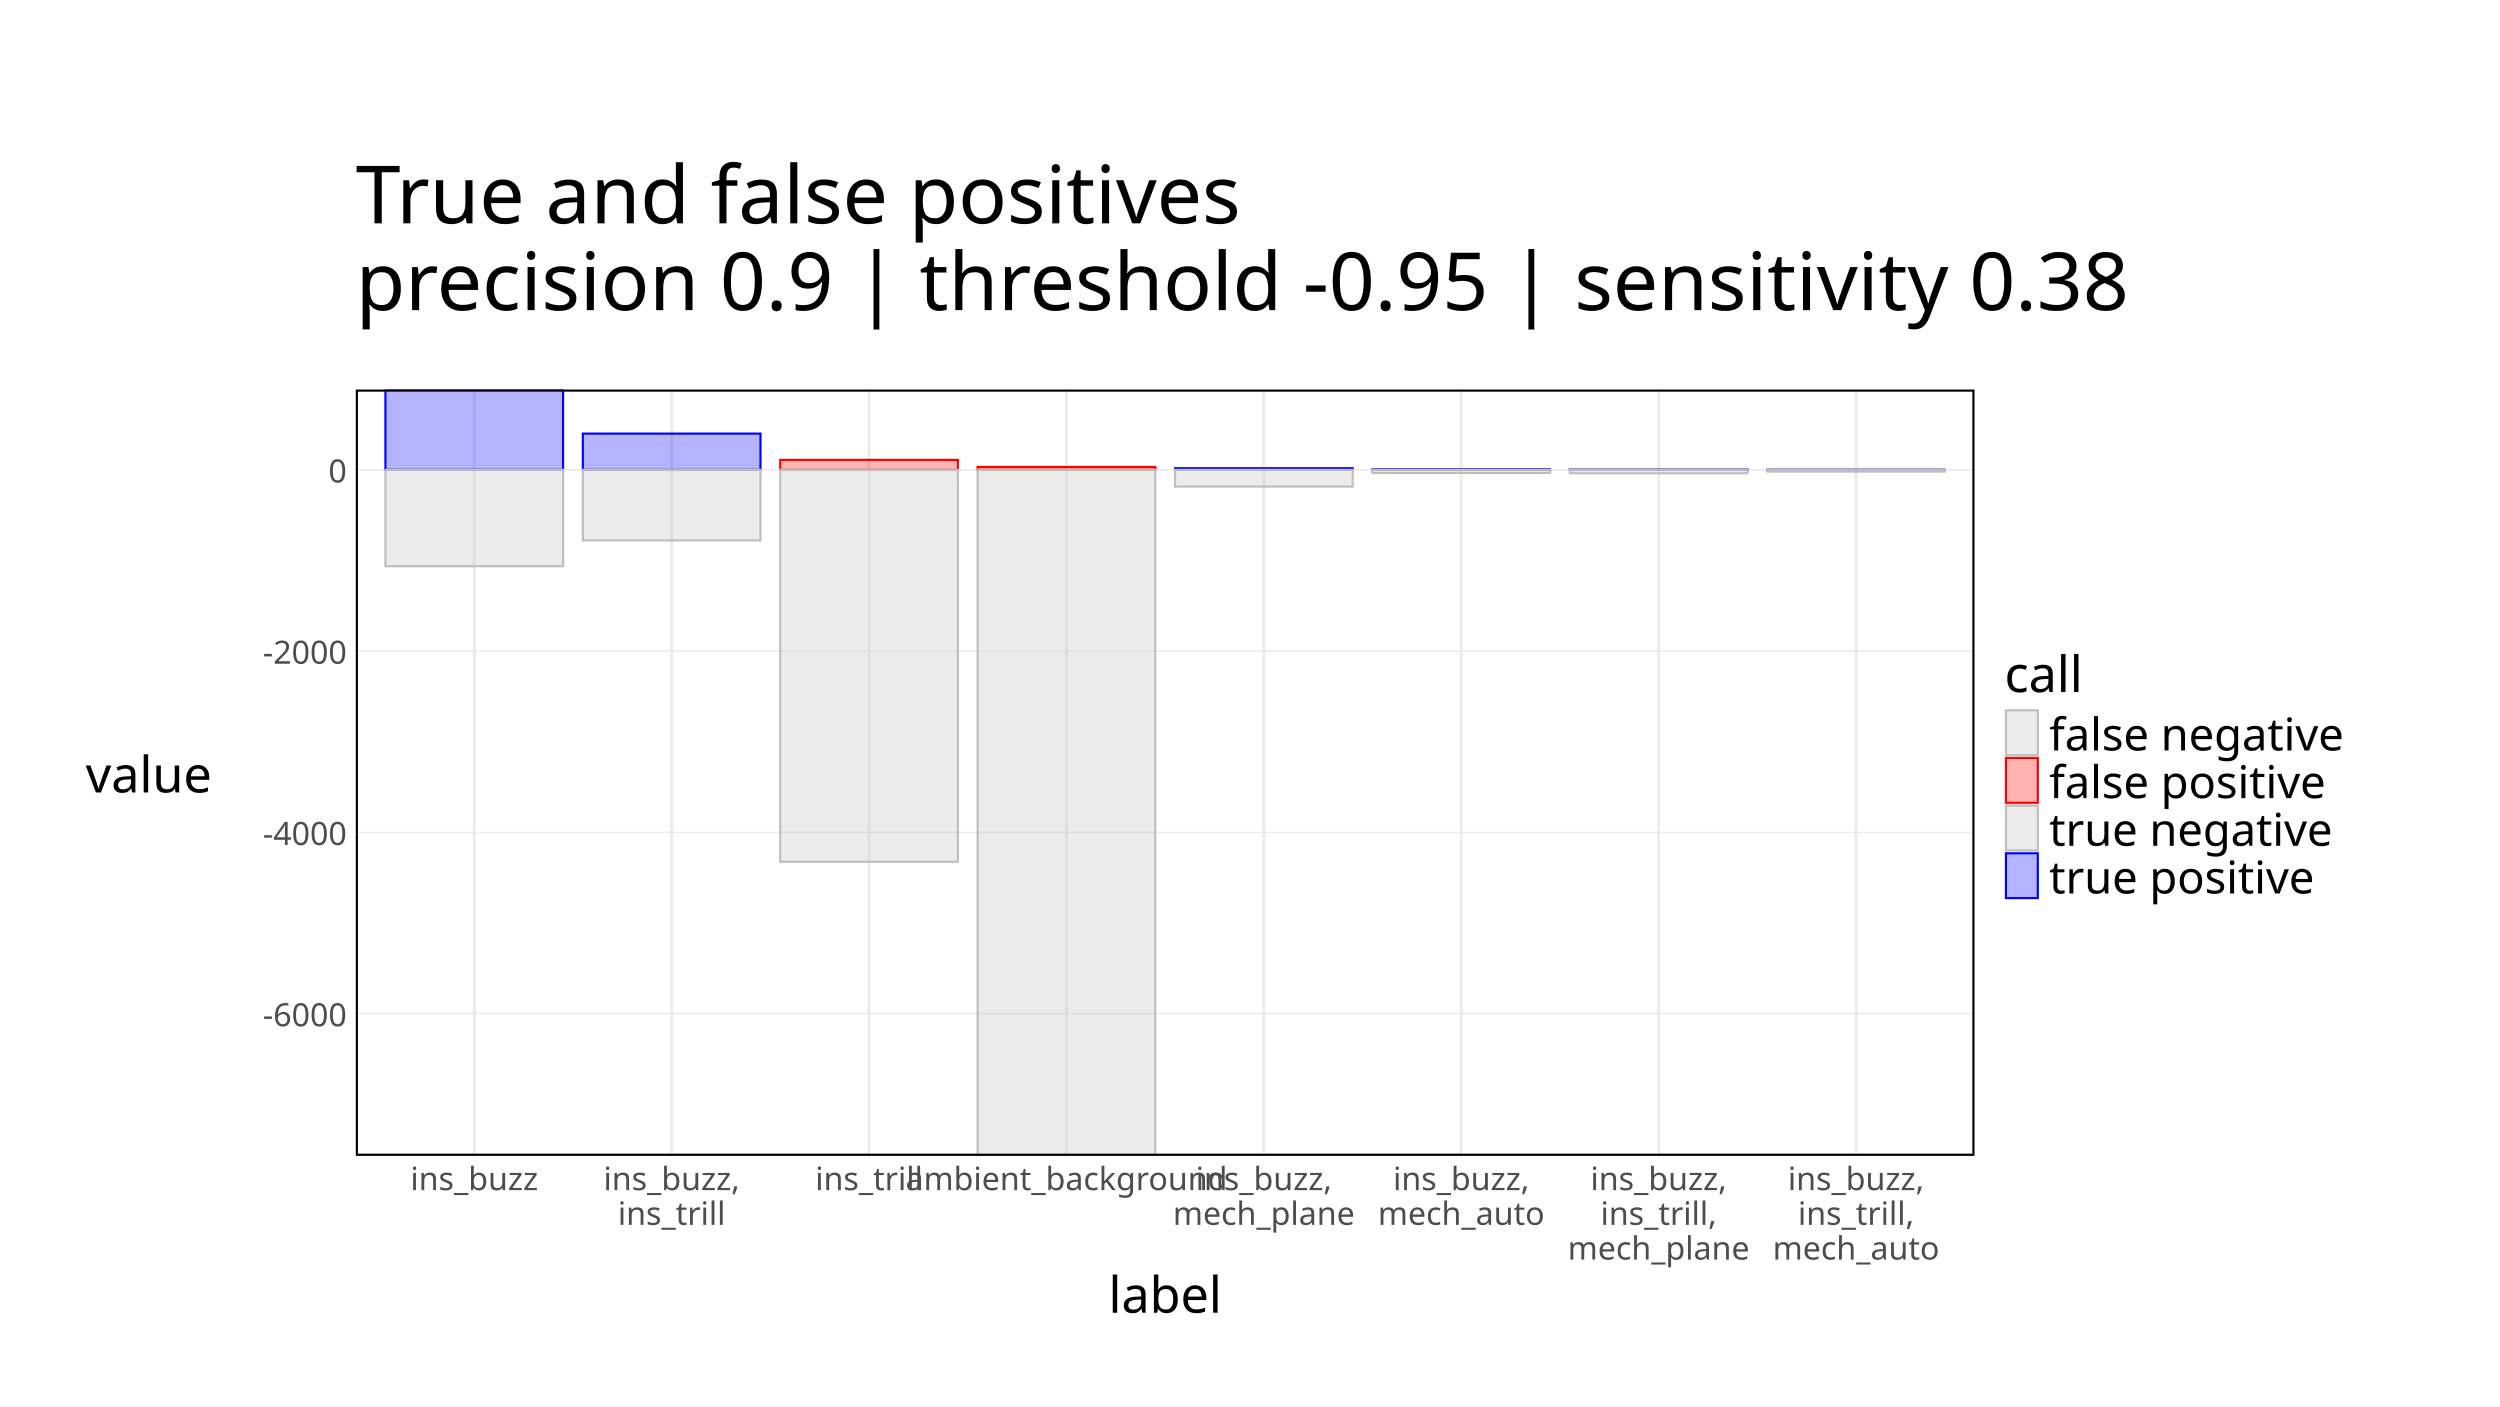
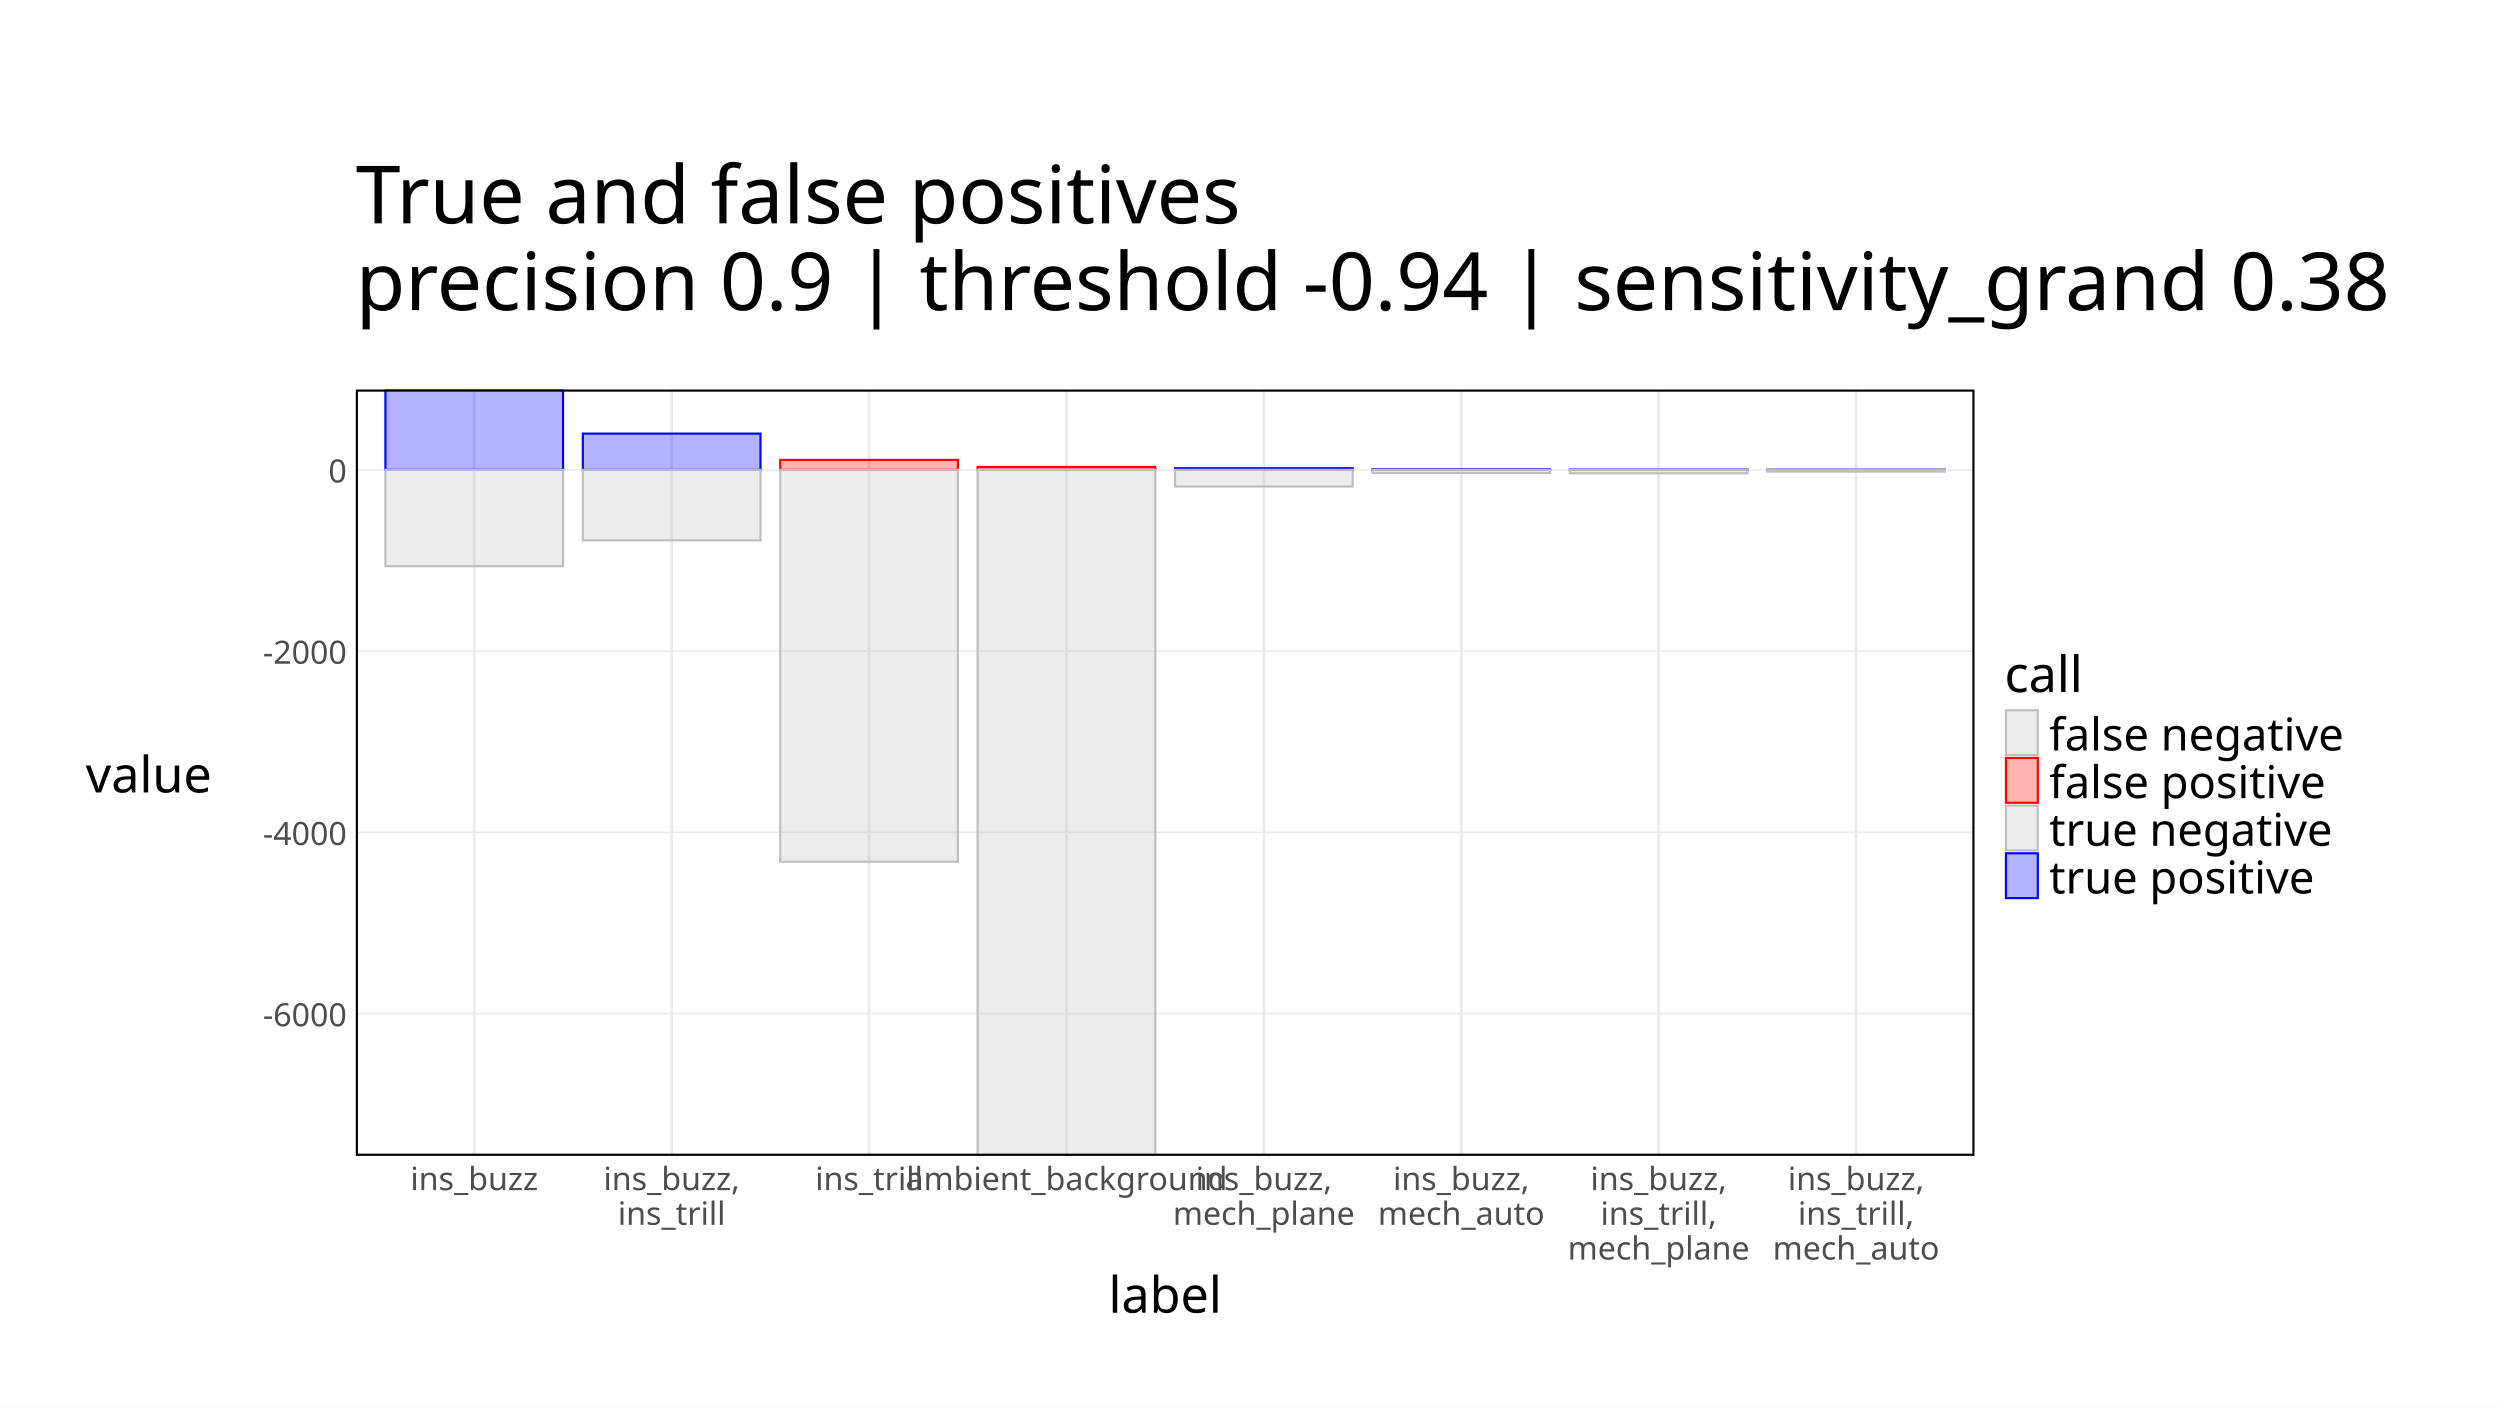
<svg xmlns="http://www.w3.org/2000/svg" class="svglite" width="1244.16pt" height="699.84pt" viewBox="0 0 1244.16 699.84">
  <defs>
    <style type="text/css">
    .svglite line, .svglite polyline, .svglite polygon, .svglite path, .svglite rect, .svglite circle {
      fill: none;
      stroke: #000000;
      stroke-linecap: round;
      stroke-linejoin: round;
      stroke-miterlimit: 10.00;
    }
    .svglite text {
      white-space: pre;
    }
  </style>
  </defs>
  <rect width="100%" height="100%" style="stroke: none; fill: #FFFFFF;" />
  <defs>
    <clipPath id="cpMC4wMHwxMjQ0LjE2fDAuMDB8Njk5Ljg0">
      <rect x="0.00" y="0.00" width="1244.16" height="699.84" />
    </clipPath>
  </defs>
  <g clip-path="url(#cpMC4wMHwxMjQ0LjE2fDAuMDB8Njk5Ljg0)">
    <rect x="0" y="0" width="1244.16" height="699.84" style="stroke-width: 0.00; fill: #FFFFFF;" />
  </g>
  <defs>
    <clipPath id="cpMTc3LjA3fDk4Mi42NHwxOTMuODZ8NTc1LjIz">
      <rect x="177.07" y="193.86" width="805.57" height="381.36" />
    </clipPath>
  </defs>
  <g clip-path="url(#cpMTc3LjA3fDk4Mi42NHwxOTMuODZ8NTc1LjIz)">
    <polyline points="177.07,549.56 982.64,549.56 " style="stroke-width: 0.00; stroke: #EBEBEB; stroke-linecap: butt;" />
    <polyline points="177.07,459.35 982.64,459.35 " style="stroke-width: 0.00; stroke: #EBEBEB; stroke-linecap: butt;" />
    <polyline points="177.07,369.14 982.64,369.14 " style="stroke-width: 0.00; stroke: #EBEBEB; stroke-linecap: butt;" />
    <polyline points="177.07,278.93 982.64,278.93 " style="stroke-width: 0.00; stroke: #EBEBEB; stroke-linecap: butt;" />
    <polyline points="177.07,504.46 982.64,504.46 " style="stroke-width: 0.78; stroke: #EBEBEB; stroke-linecap: butt;" />
    <polyline points="177.07,414.25 982.64,414.25 " style="stroke-width: 0.78; stroke: #EBEBEB; stroke-linecap: butt;" />
    <polyline points="177.07,324.04 982.64,324.04 " style="stroke-width: 0.78; stroke: #EBEBEB; stroke-linecap: butt;" />
    <polyline points="177.07,233.83 982.64,233.83 " style="stroke-width: 0.78; stroke: #EBEBEB; stroke-linecap: butt;" />
    <polyline points="236.02,575.23 236.02,193.86 " style="stroke-width: 1.45; stroke: #EBEBEB; stroke-linecap: butt;" />
    <polyline points="334.26,575.23 334.26,193.86 " style="stroke-width: 1.45; stroke: #EBEBEB; stroke-linecap: butt;" />
    <polyline points="432.50,575.23 432.50,193.86 " style="stroke-width: 1.45; stroke: #EBEBEB; stroke-linecap: butt;" />
    <polyline points="530.74,575.23 530.74,193.86 " style="stroke-width: 1.45; stroke: #EBEBEB; stroke-linecap: butt;" />
    <polyline points="628.97,575.23 628.97,193.86 " style="stroke-width: 1.45; stroke: #EBEBEB; stroke-linecap: butt;" />
    <polyline points="727.21,575.23 727.21,193.86 " style="stroke-width: 1.45; stroke: #EBEBEB; stroke-linecap: butt;" />
    <polyline points="825.45,575.23 825.45,193.86 " style="stroke-width: 1.45; stroke: #EBEBEB; stroke-linecap: butt;" />
    <polyline points="923.69,575.23 923.69,193.86 " style="stroke-width: 1.45; stroke: #EBEBEB; stroke-linecap: butt;" />
    <rect x="191.81" y="193.86" width="88.42" height="39.96" style="stroke-width: 1.07; stroke: #0000FF; stroke-linecap: butt; stroke-linejoin: miter; fill: #0000FF; fill-opacity: 0.30;" />
    <rect x="191.81" y="233.83" width="88.42" height="47.95" style="stroke-width: 1.07; stroke: #BEBEBE; stroke-linecap: butt; stroke-linejoin: miter; fill: #BEBEBE; fill-opacity: 0.30;" />
    <rect x="290.05" y="215.79" width="88.42" height="18.04" style="stroke-width: 1.07; stroke: #0000FF; stroke-linecap: butt; stroke-linejoin: miter; fill: #0000FF; fill-opacity: 0.30;" />
    <rect x="290.05" y="233.83" width="88.42" height="35.09" style="stroke-width: 1.07; stroke: #BEBEBE; stroke-linecap: butt; stroke-linejoin: miter; fill: #BEBEBE; fill-opacity: 0.30;" />
    <rect x="388.29" y="228.87" width="88.42" height="4.96" style="stroke-width: 1.07; stroke: #FF0000; stroke-linecap: butt; stroke-linejoin: miter; fill: #FF0000; fill-opacity: 0.30;" />
    <rect x="388.29" y="233.83" width="88.42" height="195.03" style="stroke-width: 1.07; stroke: #BEBEBE; stroke-linecap: butt; stroke-linejoin: miter; fill: #BEBEBE; fill-opacity: 0.30;" />
    <rect x="486.53" y="232.38" width="88.42" height="1.44" style="stroke-width: 1.07; stroke: #FF0000; stroke-linecap: butt; stroke-linejoin: miter; fill: #FF0000; fill-opacity: 0.30;" />
    <rect x="486.53" y="233.83" width="88.42" height="341.40" style="stroke-width: 1.07; stroke: #BEBEBE; stroke-linecap: butt; stroke-linejoin: miter; fill: #BEBEBE; fill-opacity: 0.30;" />
    <rect x="584.77" y="233.02" width="88.42" height="0.81" style="stroke-width: 1.07; stroke: #0000FF; stroke-linecap: butt; stroke-linejoin: miter; fill: #0000FF; fill-opacity: 0.30;" />
    <rect x="584.77" y="233.83" width="88.42" height="8.30" style="stroke-width: 1.07; stroke: #BEBEBE; stroke-linecap: butt; stroke-linejoin: miter; fill: #BEBEBE; fill-opacity: 0.30;" />
    <rect x="683.01" y="233.56" width="88.42" height="0.27" style="stroke-width: 1.07; stroke: #0000FF; stroke-linecap: butt; stroke-linejoin: miter; fill: #0000FF; fill-opacity: 0.30;" />
    <rect x="683.01" y="233.83" width="88.42" height="1.53" style="stroke-width: 1.07; stroke: #BEBEBE; stroke-linecap: butt; stroke-linejoin: miter; fill: #BEBEBE; fill-opacity: 0.30;" />
    <rect x="781.25" y="233.69" width="88.42" height="0.14" style="stroke-width: 1.07; stroke: #0000FF; stroke-linecap: butt; stroke-linejoin: miter; fill: #0000FF; fill-opacity: 0.30;" />
    <rect x="781.25" y="233.83" width="88.42" height="1.71" style="stroke-width: 1.07; stroke: #BEBEBE; stroke-linecap: butt; stroke-linejoin: miter; fill: #BEBEBE; fill-opacity: 0.30;" />
    <rect x="879.49" y="233.74" width="88.42" height="0.090" style="stroke-width: 1.07; stroke: #0000FF; stroke-linecap: butt; stroke-linejoin: miter; fill: #0000FF; fill-opacity: 0.30;" />
    <rect x="879.49" y="233.83" width="88.42" height="0.86" style="stroke-width: 1.07; stroke: #BEBEBE; stroke-linecap: butt; stroke-linejoin: miter; fill: #BEBEBE; fill-opacity: 0.30;" />
    <rect x="177.07" y="193.86" width="805.57" height="381.36" style="stroke-width: 2.13;" />
  </g>
  <g clip-path="url(#cpMC4wMHwxMjQ0LjE2fDAuMDB8Njk5Ljg0)">
    <text x="172.59" y="510.75" text-anchor="end" style="font-size: 16.00px; font-weight: 500;fill: #4D4D4D; font-family: &quot;Futura-Medium&quot;;" textLength="42.29px" lengthAdjust="spacingAndGlyphs">-6000</text>
    <text x="172.59" y="420.54" text-anchor="end" style="font-size: 16.00px; font-weight: 500;fill: #4D4D4D; font-family: &quot;Futura-Medium&quot;;" textLength="42.29px" lengthAdjust="spacingAndGlyphs">-4000</text>
    <text x="172.59" y="330.33" text-anchor="end" style="font-size: 16.00px; font-weight: 500;fill: #4D4D4D; font-family: &quot;Futura-Medium&quot;;" textLength="42.29px" lengthAdjust="spacingAndGlyphs">-2000</text>
    <text x="172.59" y="240.12" text-anchor="end" style="font-size: 16.00px; font-weight: 500;fill: #4D4D4D; font-family: &quot;Futura-Medium&quot;;" textLength="9.24px" lengthAdjust="spacingAndGlyphs">0</text>
    <text x="236.02" y="592.29" text-anchor="middle" style="font-size: 16.00px; font-weight: 500;fill: #4D4D4D; font-family: &quot;Futura-Medium&quot;;" textLength="59.50px" lengthAdjust="spacingAndGlyphs">ins_buzz</text>
    <text x="334.26" y="592.29" text-anchor="middle" style="font-size: 16.00px; font-weight: 500;fill: #4D4D4D; font-family: &quot;Futura-Medium&quot;;" textLength="64.12px" lengthAdjust="spacingAndGlyphs">ins_buzz,</text>
    <text x="334.26" y="609.57" text-anchor="middle" style="font-size: 16.00px; font-weight: 500;fill: #4D4D4D; font-family: &quot;Futura-Medium&quot;;" textLength="47.18px" lengthAdjust="spacingAndGlyphs">ins_trill</text>
    <text x="432.50" y="592.29" text-anchor="middle" style="font-size: 16.00px; font-weight: 500;fill: #4D4D4D; font-family: &quot;Futura-Medium&quot;;" textLength="47.18px" lengthAdjust="spacingAndGlyphs">ins_trill</text>
    <text x="530.74" y="592.29" text-anchor="middle" style="font-size: 16.00px; font-weight: 500;fill: #4D4D4D; font-family: &quot;Futura-Medium&quot;;" textLength="142.98px" lengthAdjust="spacingAndGlyphs">ambient_background</text>
    <text x="628.97" y="592.29" text-anchor="middle" style="font-size: 16.00px; font-weight: 500;fill: #4D4D4D; font-family: &quot;Futura-Medium&quot;;" textLength="64.12px" lengthAdjust="spacingAndGlyphs">ins_buzz,</text>
    <text x="628.97" y="609.57" text-anchor="middle" style="font-size: 16.00px; font-weight: 500;fill: #4D4D4D; font-family: &quot;Futura-Medium&quot;;" textLength="81.01px" lengthAdjust="spacingAndGlyphs">mech_plane</text>
    <text x="727.21" y="592.29" text-anchor="middle" style="font-size: 16.00px; font-weight: 500;fill: #4D4D4D; font-family: &quot;Futura-Medium&quot;;" textLength="64.12px" lengthAdjust="spacingAndGlyphs">ins_buzz,</text>
    <text x="727.21" y="609.57" text-anchor="middle" style="font-size: 16.00px; font-weight: 500;fill: #4D4D4D; font-family: &quot;Futura-Medium&quot;;" textLength="73.07px" lengthAdjust="spacingAndGlyphs">mech_auto</text>
    <text x="825.45" y="592.29" text-anchor="middle" style="font-size: 16.00px; font-weight: 500;fill: #4D4D4D; font-family: &quot;Futura-Medium&quot;;" textLength="64.12px" lengthAdjust="spacingAndGlyphs">ins_buzz,</text>
    <text x="825.45" y="609.57" text-anchor="middle" style="font-size: 16.00px; font-weight: 500;fill: #4D4D4D; font-family: &quot;Futura-Medium&quot;;" textLength="51.80px" lengthAdjust="spacingAndGlyphs">ins_trill,</text>
    <text x="825.45" y="626.85" text-anchor="middle" style="font-size: 16.00px; font-weight: 500;fill: #4D4D4D; font-family: &quot;Futura-Medium&quot;;" textLength="81.01px" lengthAdjust="spacingAndGlyphs">mech_plane</text>
    <text x="923.69" y="592.29" text-anchor="middle" style="font-size: 16.00px; font-weight: 500;fill: #4D4D4D; font-family: &quot;Futura-Medium&quot;;" textLength="64.12px" lengthAdjust="spacingAndGlyphs">ins_buzz,</text>
    <text x="923.69" y="609.57" text-anchor="middle" style="font-size: 16.00px; font-weight: 500;fill: #4D4D4D; font-family: &quot;Futura-Medium&quot;;" textLength="51.80px" lengthAdjust="spacingAndGlyphs">ins_trill,</text>
    <text x="923.69" y="626.85" text-anchor="middle" style="font-size: 16.00px; font-weight: 500;fill: #4D4D4D; font-family: &quot;Futura-Medium&quot;;" textLength="73.07px" lengthAdjust="spacingAndGlyphs">mech_auto</text>
    <text x="579.86" y="653.29" text-anchor="middle" style="font-size: 25.00px; font-weight: 500; font-family: &quot;Futura-Medium&quot;;" textLength="51.11px" lengthAdjust="spacingAndGlyphs">label</text>
    <text x="105.39" y="394.37" text-anchor="end" style="font-size: 25.00px; font-weight: 500; font-family: &quot;Futura-Medium&quot;;" textLength="55.58px" lengthAdjust="spacingAndGlyphs">value</text>
    <text x="997.58" y="344.43" style="font-size: 25.00px; font-weight: 500; font-family: &quot;Futura-Medium&quot;;" textLength="36.03px" lengthAdjust="spacingAndGlyphs">call</text>
    <rect x="998.29" y="353.48" width="15.86" height="22.31" style="stroke-width: 1.07; stroke: #BEBEBE; stroke-linecap: butt; stroke-linejoin: miter; fill: #BEBEBE; fill-opacity: 0.30;" />
    <rect x="998.29" y="377.20" width="15.86" height="22.31" style="stroke-width: 1.07; stroke: #FF0000; stroke-linecap: butt; stroke-linejoin: miter; fill: #FF0000; fill-opacity: 0.30;" />
    <rect x="998.29" y="400.92" width="15.86" height="22.31" style="stroke-width: 1.07; stroke: #BEBEBE; stroke-linecap: butt; stroke-linejoin: miter; fill: #BEBEBE; fill-opacity: 0.30;" />
    <rect x="998.29" y="424.65" width="15.86" height="22.31" style="stroke-width: 1.07; stroke: #0000FF; stroke-linecap: butt; stroke-linejoin: miter; fill: #0000FF; fill-opacity: 0.30;" />
    <text x="1019.84" y="373.48" style="font-size: 22.50px; font-weight: 500; font-family: &quot;Futura-Medium&quot;;" textLength="129.67px" lengthAdjust="spacingAndGlyphs">false negative</text>
    <text x="1019.84" y="397.20" style="font-size: 22.50px; font-weight: 500; font-family: &quot;Futura-Medium&quot;;" textLength="120.95px" lengthAdjust="spacingAndGlyphs">false positive</text>
    <text x="1019.84" y="420.92" style="font-size: 22.50px; font-weight: 500; font-family: &quot;Futura-Medium&quot;;" textLength="122.16px" lengthAdjust="spacingAndGlyphs">true negative</text>
    <text x="1019.84" y="444.65" style="font-size: 22.50px; font-weight: 500; font-family: &quot;Futura-Medium&quot;;" textLength="113.44px" lengthAdjust="spacingAndGlyphs">true positive</text>
    <text x="177.07" y="111.14" style="font-size: 40.00px; font-weight: 500; font-family: &quot;Futura-Medium&quot;;" textLength="387.96px" lengthAdjust="spacingAndGlyphs">True and false positives</text>
-     <text x="177.07" y="154.34" style="font-size: 40.00px; font-weight: 500; font-family: &quot;Futura-Medium&quot;;" textLength="833.74px" lengthAdjust="spacingAndGlyphs"> precision 0.9 | threshold -0.95 | sensitivity 0.38</text>
+     <text x="177.07" y="154.34" style="font-size: 40.00px; font-weight: 500; font-family: &quot;Futura-Medium&quot;;" textLength="955.38px" lengthAdjust="spacingAndGlyphs"> precision 0.9 | threshold -0.94 | sensitivity_grand 0.38</text>
  </g>
</svg>
